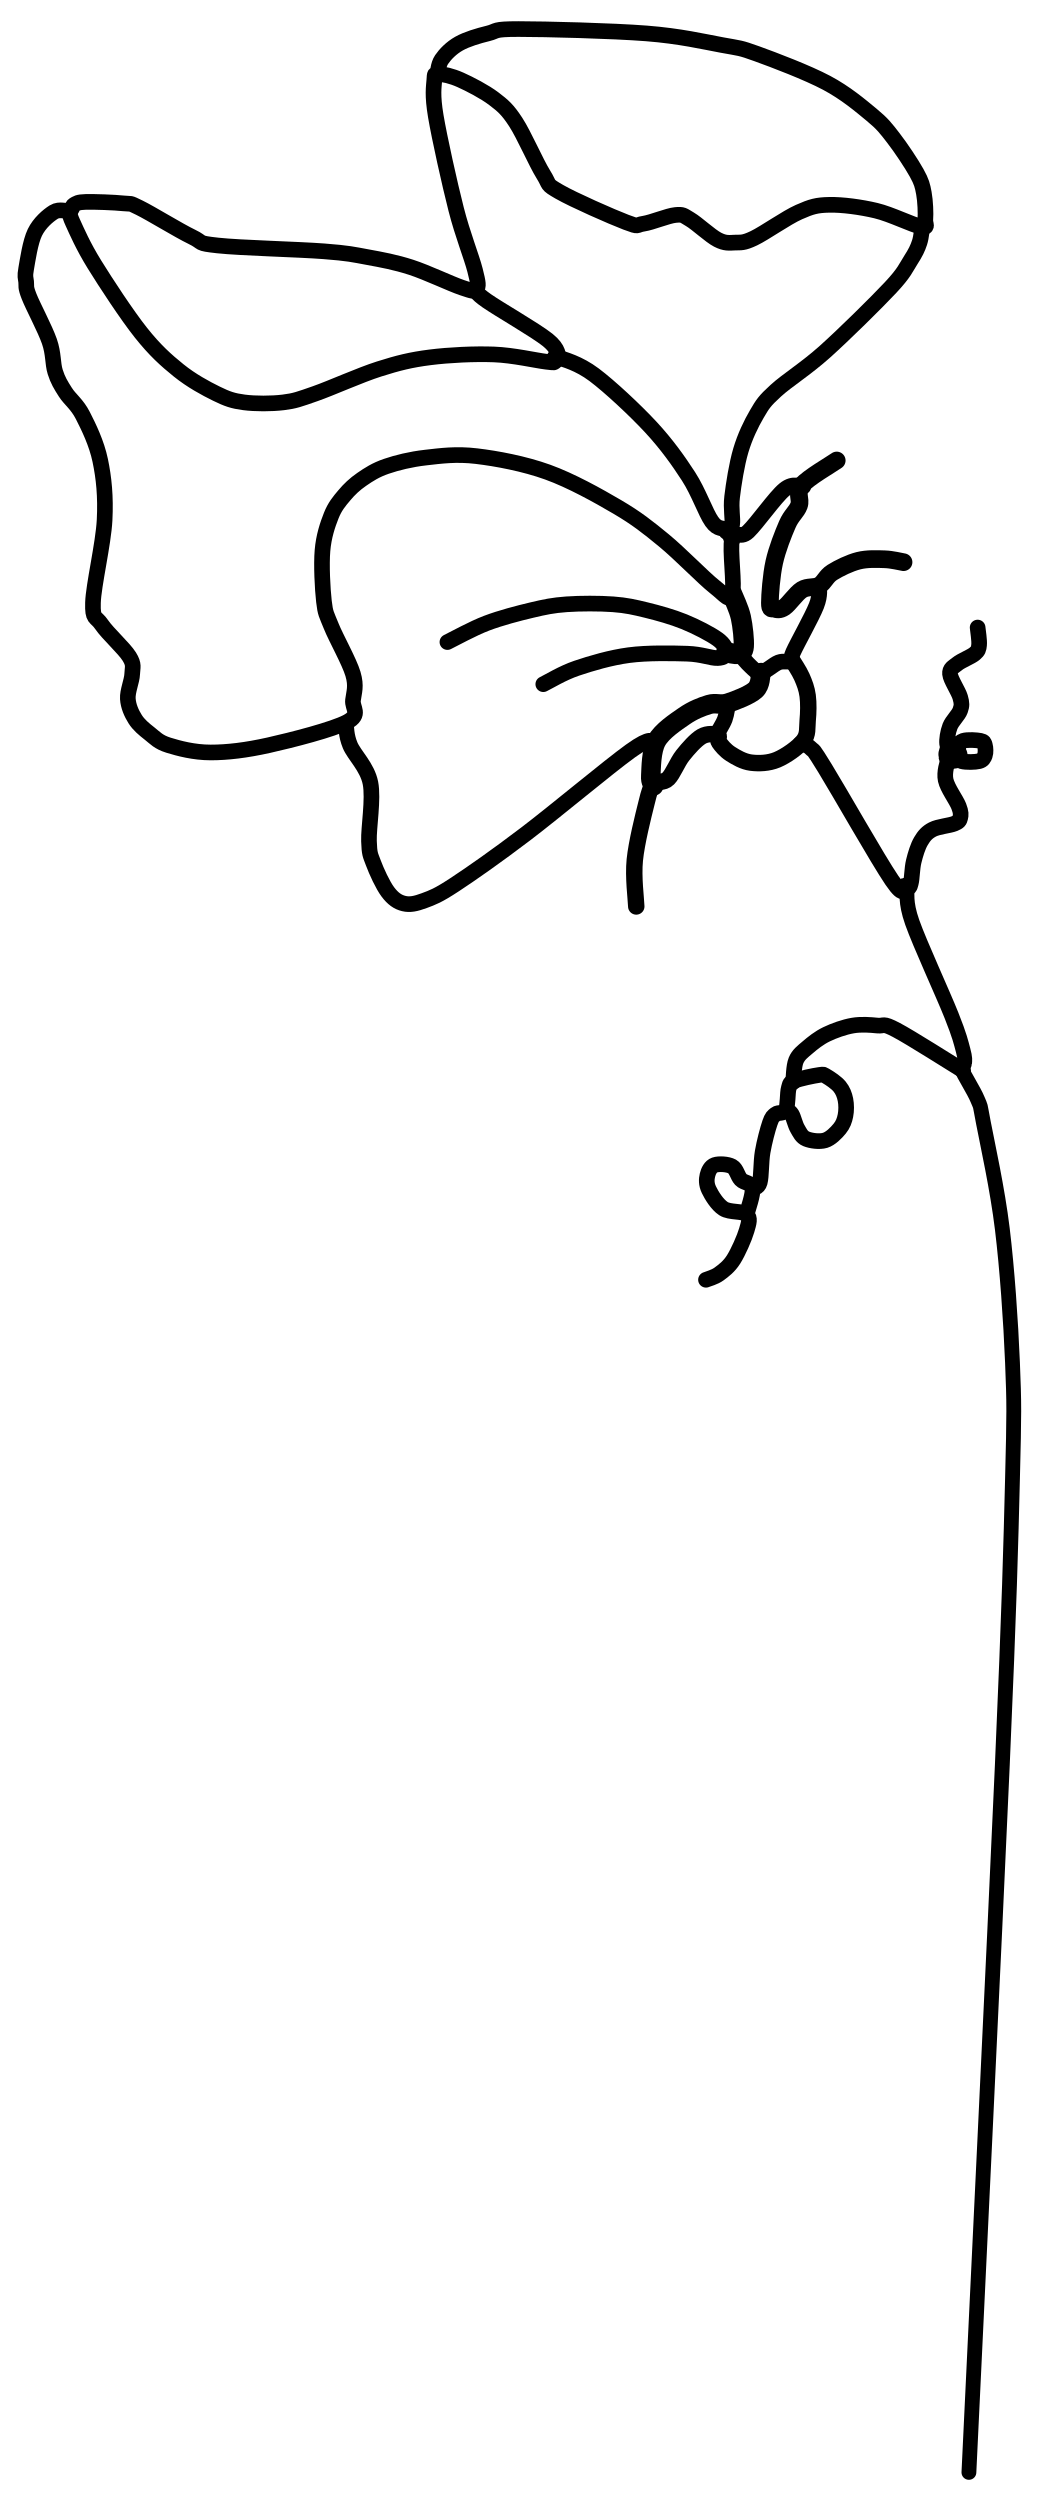
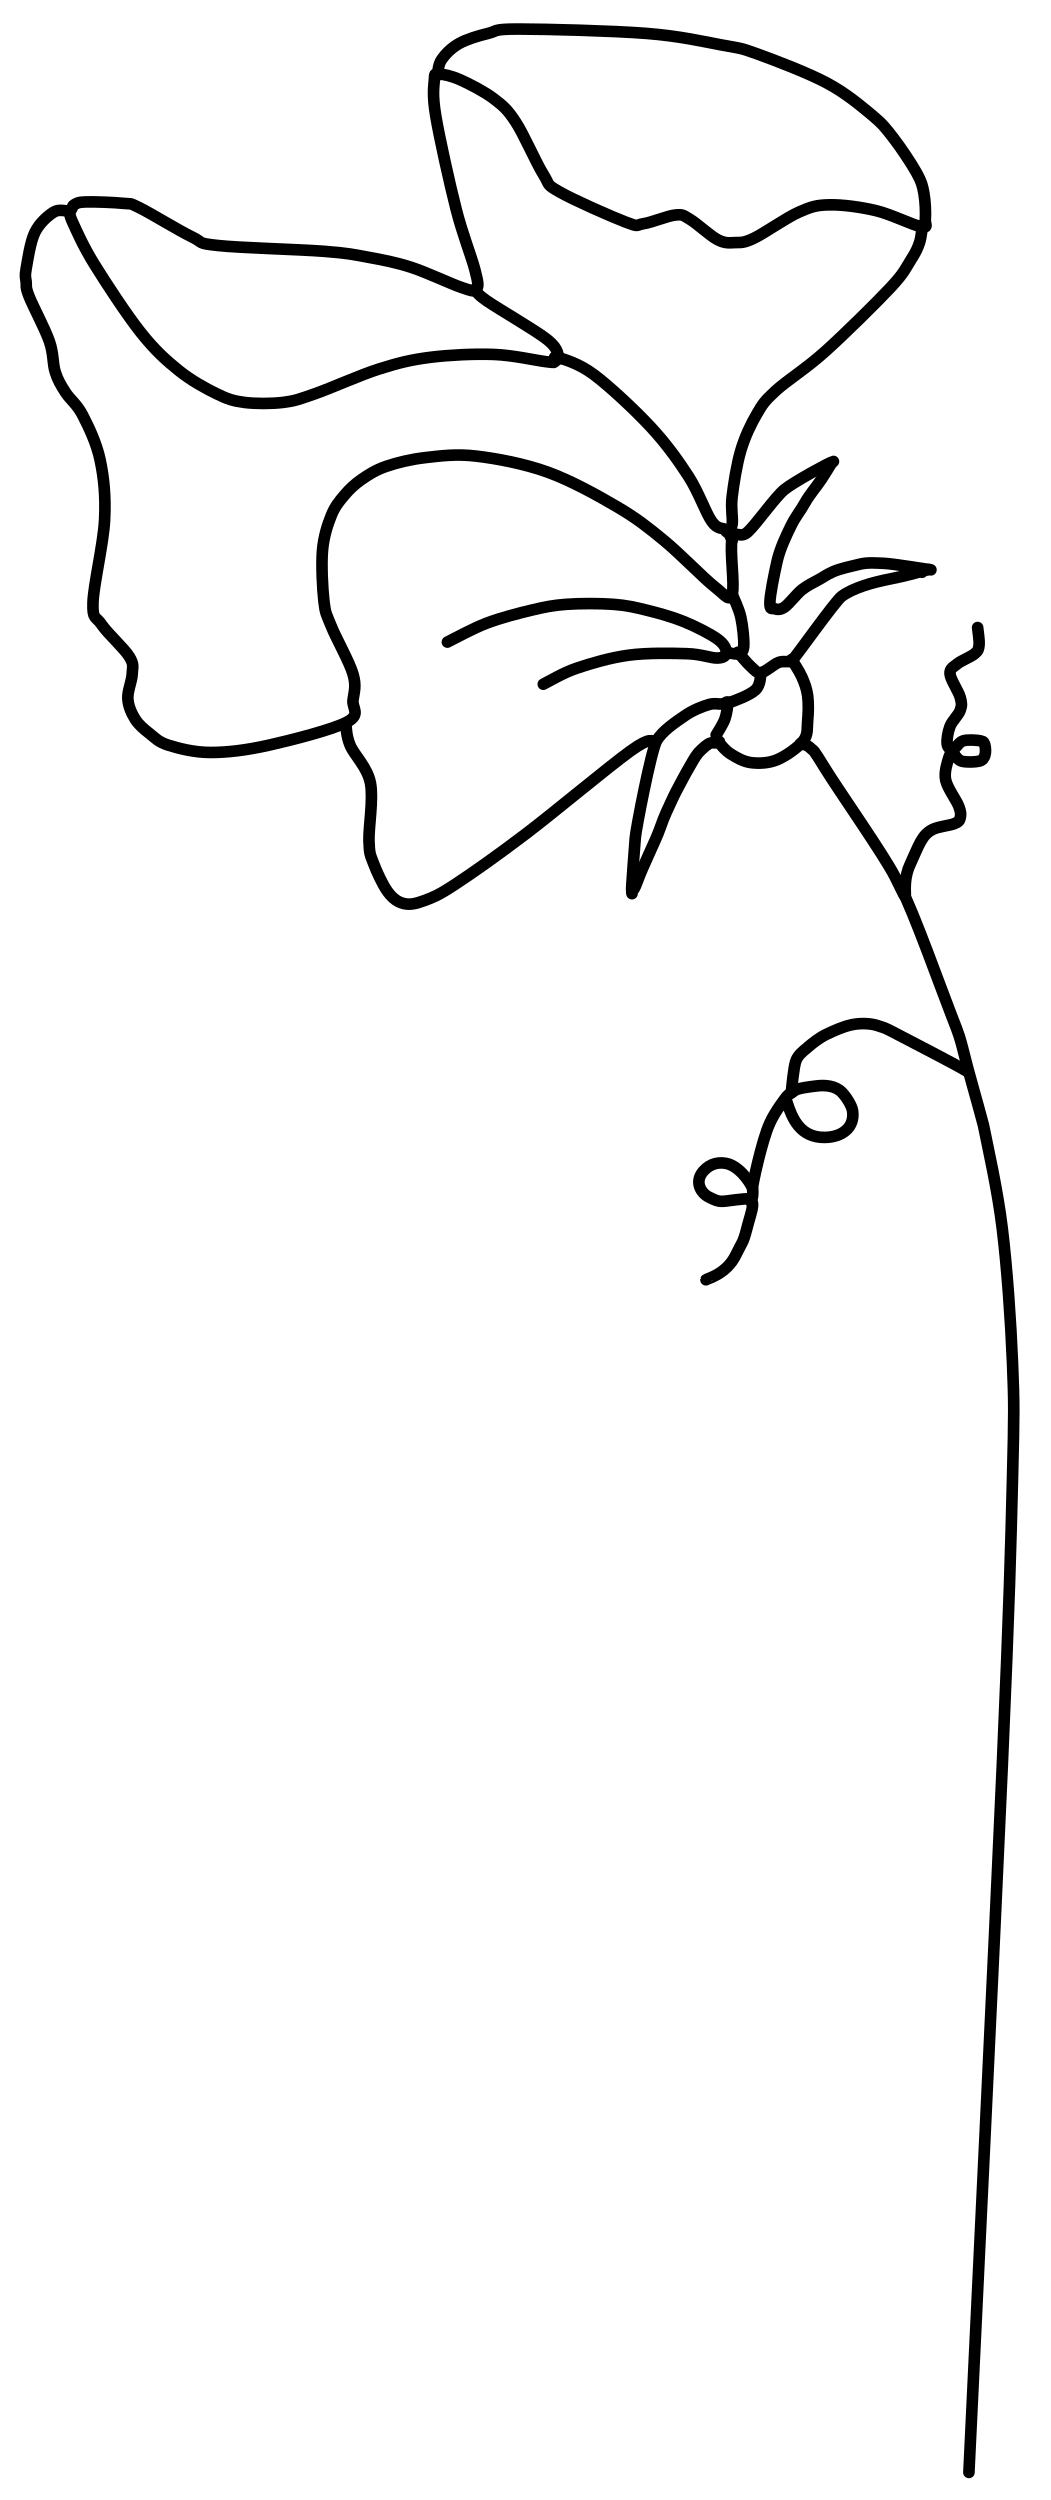
<svg xmlns="http://www.w3.org/2000/svg" viewBox="0 0 723 1721" width="723" height="1721" version="1.1" id="svg18">
  <defs id="defs18" />
-   <path d="M576.00,317.00 C572.00,319.83 556.33,328.83 552.00,334.00 C547.67,339.17 551.67,343.50 550.00,348.00 C548.33,352.50 544.83,354.50 542.00,361.00 C539.17,367.50 535.00,378.00 533.00,387.00 C531.00,396.00 530.00,409.67 530.00,415.00 C530.00,420.33 531.33,418.50 533.00,419.00 C534.67,419.50 536.83,420.17 540.00,418.00 C543.17,415.83 548.00,408.50 552.00,406.00 C556.00,403.50 560.50,405.00 564.00,403.00 C567.50,401.00 568.50,396.83 573.00,394.00 C577.50,391.17 585.00,387.50 591.00,386.00 C597.00,384.50 603.83,384.83 609.00,385.00 C614.17,385.17 619.83,386.67 622.00,387.00" fill="none" stroke="black" stroke-width="12.17" stroke-linecap="round" stroke-linejoin="round" id="path1" />
-   <path d="M673.00,432.00 C673.17,434.00 674.33,441.00 674.00,444.00 C673.67,447.00 673.50,447.83 671.00,450.00 C668.50,452.17 661.83,454.67 659.00,457.00 C656.17,459.33 653.67,460.17 654.00,464.00 C654.33,467.83 659.83,475.83 661.00,480.00 C662.17,484.17 662.17,485.67 661.00,489.00 C659.83,492.33 655.50,496.17 654.00,500.00 C652.50,503.83 651.67,509.33 652.00,512.00 C652.33,514.67 654.17,516.33 656.00,516.00 C657.83,515.67 659.83,511.00 663.00,510.00 C666.17,509.00 672.50,509.50 675.00,510.00 C677.50,510.50 677.50,511.33 678.00,513.00 C678.50,514.67 678.67,518.17 678.00,520.00 C677.33,521.83 676.67,523.33 674.00,524.00 C671.33,524.67 665.00,524.83 662.00,524.00 C659.00,523.17 657.50,519.33 656.00,519.00 C654.50,518.67 653.83,519.00 653.00,522.00 C652.17,525.00 649.83,531.50 651.00,537.00 C652.17,542.50 658.33,550.67 660.00,555.00 C661.67,559.33 661.50,561.00 661.00,563.00 C660.50,565.00 660.17,565.67 657.00,567.00 C653.83,568.33 645.83,569.00 642.00,571.00 C638.17,573.00 636.17,575.33 634.00,579.00 C631.83,582.67 630.17,588.17 629.00,593.00 C627.83,597.83 627.83,605.00 627.00,608.00 C626.17,611.00 626.17,611.33 624.00,611.00 C621.83,610.67 623.33,619.67 614.00,606.00 C604.67,592.33 577.33,544.17 568.00,529.00 C558.67,513.83 560.83,517.83 558.00,515.00 C555.17,512.17 552.17,512.50 551.00,512.00" fill="none" stroke="black" stroke-width="10.77" stroke-linecap="round" stroke-linejoin="round" id="path2" />
-   <path d="M308.00,442.00 C312.50,439.83 325.33,432.67 335.00,429.00 C344.67,425.33 356.83,422.17 366.00,420.00 C375.17,417.83 380.67,416.67 390.00,416.00 C399.33,415.33 412.83,415.33 422.00,416.00 C431.17,416.67 436.83,418.00 445.00,420.00 C453.17,422.00 462.83,424.67 471.00,428.00 C479.17,431.33 489.17,436.50 494.00,440.00 C498.83,443.50 500.00,446.83 500.00,449.00 C500.00,451.17 498.50,452.83 494.00,453.00 C489.50,453.17 483.17,450.33 473.00,450.00 C462.83,449.67 445.67,449.33 433.00,451.00 C420.33,452.67 406.83,456.67 397.00,460.00 C387.17,463.33 377.83,469.17 374.00,471.00" fill="none" stroke="black" stroke-width="10.77" stroke-linecap="round" stroke-linejoin="round" id="path3" />
-   <path d="M438.00,624.00 C437.83,618.67 435.83,603.83 437.00,592.00 C438.17,580.17 442.83,561.67 445.00,553.00 C447.17,544.33 447.50,542.83 450.00,540.00 C452.50,537.17 456.67,539.33 460.00,536.00 C463.33,532.67 466.17,524.83 470.00,520.00 C473.83,515.17 479.00,509.33 483.00,507.00 C487.00,504.67 492.00,505.33 494.00,506.00 C496.00,506.67 493.50,508.83 495.00,511.00 C496.50,513.17 499.33,516.67 503.00,519.00 C506.67,521.33 511.67,524.33 517.00,525.00 C522.33,525.67 529.00,525.50 535.00,523.00 C541.00,520.50 549.50,514.50 553.00,510.00 C556.50,505.50 555.50,501.17 556.00,496.00 C556.50,490.83 556.67,484.00 556.00,479.00 C555.33,474.00 553.83,470.17 552.00,466.00 C550.17,461.83 546.17,456.00 545.00,454.00" fill="none" stroke="black" stroke-width="11.31" stroke-linecap="round" stroke-linejoin="round" id="path4" />
-   <path d="M486.00,881.00 C487.50,880.33 491.83,879.33 495.00,877.00 C498.17,874.67 501.83,872.00 505.00,867.00 C508.17,862.00 512.50,852.17 514.00,847.00 C515.50,841.83 516.67,838.50 514.00,836.00 C511.33,833.50 502.33,834.83 498.00,832.00 C493.67,829.17 489.83,822.83 488.00,819.00 C486.17,815.17 486.33,811.83 487.00,809.00 C487.67,806.17 489.17,803.00 492.00,802.00 C494.83,801.00 501.00,801.33 504.00,803.00 C507.00,804.67 507.67,809.50 510.00,812.00 C512.33,814.50 517.33,814.00 518.00,818.00 C518.67,822.00 514.67,833.00 514.00,836.00" fill="none" stroke="black" stroke-width="10.77" stroke-linecap="round" stroke-linejoin="round" id="path5" />
-   <path d="M667.00,1702.00 C670.83,1620.83 685.00,1329.00 690.00,1215.00 C695.00,1101.00 695.83,1064.17 697.00,1018.00 C698.17,971.83 698.17,966.67 697.00,938.00 C695.83,909.33 693.33,873.50 690.00,846.00 C686.67,818.50 679.83,787.83 677.00,773.00 C674.17,758.17 675.50,763.17 673.00,757.00 C670.50,750.83 663.50,740.17 662.00,736.00 C660.50,731.83 663.83,734.17 664.00,732.00 C664.17,729.83 664.50,728.50 663.00,723.00 C661.50,717.50 660.83,713.67 655.00,699.00 C649.17,684.33 633.17,649.67 628.00,635.00 C622.83,620.33 625.00,615.00 624.00,611.00 C623.00,607.00 622.33,611.00 622.00,611.00" fill="none" stroke="black" stroke-width="10.20" stroke-linecap="round" stroke-linejoin="round" id="path6" />
-   <path d="M301.00,52.00 C301.50,50.17 301.50,44.67 304.00,41.00 C306.50,37.33 310.67,33.00 316.00,30.00 C321.33,27.00 329.17,24.67 336.00,23.00 C342.83,21.33 338.83,20.00 357.00,20.00 C375.17,20.00 421.67,21.17 445.00,23.00 C468.33,24.83 484.33,28.67 497.00,31.00 C509.67,33.33 509.00,32.67 521.00,37.00 C533.00,41.33 555.83,50.00 569.00,57.00 C582.17,64.00 592.33,72.67 600.00,79.00 C607.67,85.33 609.83,88.33 615.00,95.00 C620.17,101.67 627.50,112.67 631.00,119.00 C634.50,125.33 635.00,127.67 636.00,133.00 C637.00,138.33 637.33,147.17 637.00,151.00 C636.67,154.83 639.67,157.00 634.00,156.00 C628.33,155.00 613.50,147.50 603.00,145.00 C592.50,142.50 579.83,140.83 571.00,141.00 C562.17,141.17 558.67,142.17 550.00,146.00 C541.33,149.83 526.33,160.50 519.00,164.00 C511.67,167.50 510.17,166.83 506.00,167.00 C501.83,167.17 499.17,167.67 494.00,165.00 C488.83,162.33 479.83,153.83 475.00,151.00 C470.17,148.17 470.33,147.50 465.00,148.00 C459.67,148.50 448.67,153.17 443.00,154.00 C437.33,154.83 440.67,156.67 431.00,153.00 C421.33,149.33 394.50,137.50 385.00,132.00 C375.50,126.50 379.00,128.00 374.00,120.00 C369.00,112.00 360.67,92.67 355.00,84.00 C349.33,75.33 346.33,72.83 340.00,68.00 C333.67,63.17 323.33,57.83 317.00,55.00 C310.67,52.17 305.00,51.00 302.00,51.00 C299.00,51.00 299.33,50.17 299.00,55.00 C298.67,59.83 297.50,65.17 300.00,80.00 C302.50,94.83 309.50,126.33 314.00,144.00 C318.50,161.67 324.67,176.83 327.00,186.00 C329.33,195.17 329.50,197.00 328.00,199.00 C326.50,201.00 325.50,200.50 318.00,198.00 C310.50,195.50 293.83,187.50 283.00,184.00 C272.17,180.50 263.00,178.83 253.00,177.00 C243.00,175.17 240.17,174.33 223.00,173.00 C205.83,171.67 165.17,170.67 150.00,169.00 C134.83,167.33 141.00,167.33 132.00,163.00 C123.00,158.67 103.83,146.83 96.00,143.00 C88.17,139.17 91.17,140.67 85.00,140.00 C78.83,139.33 64.67,138.83 59.00,139.00 C53.33,139.17 52.83,140.00 51.00,141.00 C49.17,142.00 50.33,144.17 48.00,145.00 C45.67,145.83 41.00,143.50 37.00,146.00 C33.00,148.50 27.17,153.50 24.00,160.00 C20.83,166.50 19.00,179.33 18.00,185.00 C17.00,190.67 17.67,190.83 18.00,194.00 C18.33,197.17 17.33,197.17 20.00,204.00 C22.67,210.83 31.00,226.33 34.00,235.00 C37.00,243.67 36.17,250.17 38.00,256.00 C39.83,261.83 41.83,265.00 45.00,270.00 C48.17,275.00 53.00,278.17 57.00,286.00 C61.00,293.83 66.50,305.00 69.00,317.00 C71.50,329.00 72.83,341.67 72.00,358.00 C71.17,374.33 64.33,403.00 64.00,415.00 C63.67,427.00 65.83,423.83 70.00,430.00 C74.17,436.17 85.50,446.33 89.00,452.00 C92.50,457.67 91.17,459.17 91.00,464.00 C90.83,468.83 87.67,475.83 88.00,481.00 C88.33,486.17 90.50,491.00 93.00,495.00 C95.50,499.00 99.17,502.00 103.00,505.00 C106.83,508.00 109.00,510.83 116.00,513.00 C123.00,515.17 133.50,518.00 145.00,518.00 C156.50,518.00 169.33,516.50 185.00,513.00 C200.67,509.50 229.33,502.17 239.00,497.00 C248.67,491.83 242.33,487.50 243.00,482.00 C243.67,476.50 245.50,472.50 243.00,464.00 C240.50,455.50 231.33,439.33 228.00,431.00 C224.67,422.67 224.00,422.67 223.00,414.00 C222.00,405.33 221.17,388.83 222.00,379.00 C222.83,369.17 225.50,361.33 228.00,355.00 C230.50,348.67 233.50,345.17 237.00,341.00 C240.50,336.83 244.17,333.33 249.00,330.00 C253.83,326.67 258.67,323.50 266.00,321.00 C273.33,318.50 282.67,316.17 293.00,315.00 C303.33,313.83 314.00,312.33 328.00,314.00 C342.00,315.67 360.83,319.17 377.00,325.00 C393.17,330.83 411.67,341.17 425.00,349.00 C438.33,356.83 445.83,362.83 457.00,372.00 C468.17,381.17 484.17,397.83 492.00,404.00 C499.83,410.17 502.00,414.50 504.00,409.00 C506.00,403.50 502.17,378.17 504.00,371.00 C505.83,363.83 509.00,371.67 515.00,366.00 C521.00,360.33 533.67,342.17 540.00,337.00 C546.33,331.83 550.83,335.33 553.00,335.00" fill="none" stroke="black" stroke-width="10.77" stroke-linecap="round" stroke-linejoin="round" id="path7" />
-   <path d="M48.00,145.00 C48.33,146.33 47.17,146.83 50.00,153.00 C52.83,159.17 57.17,169.33 65.00,182.00 C72.83,194.67 87.33,216.83 97.00,229.00 C106.67,241.17 114.33,248.00 123.00,255.00 C131.67,262.00 141.50,267.33 149.00,271.00 C156.50,274.67 160.33,276.00 168.00,277.00 C175.67,278.00 186.83,278.00 195.00,277.00 C203.17,276.00 206.00,274.83 217.00,271.00 C228.00,267.17 247.83,258.17 261.00,254.00 C274.17,249.83 282.83,247.67 296.00,246.00 C309.17,244.33 326.67,243.50 340.00,244.00 C353.33,244.50 369.00,248.17 376.00,249.00 C383.00,249.83 380.67,249.50 382.00,249.00 C383.33,248.50 379.50,244.50 384.00,246.00 C388.50,247.50 398.33,250.00 409.00,258.00 C419.67,266.00 437.17,282.33 448.00,294.00 C458.83,305.67 467.00,317.17 474.00,328.00 C481.00,338.83 485.67,352.83 490.00,359.00 C494.33,365.17 497.67,362.83 500.00,365.00 C502.33,367.17 503.33,370.83 504.00,372.00" fill="none" stroke="black" stroke-width="10.77" stroke-linecap="round" stroke-linejoin="round" id="path8" />
-   <path d="M635.00,155.00 C634.67,157.00 634.33,163.00 633.00,167.00 C631.67,171.00 630.33,173.83 627.00,179.00 C623.67,184.17 622.83,187.50 613.00,198.00 C603.17,208.50 581.17,230.17 568.00,242.00 C554.83,253.83 541.83,261.83 534.00,269.00 C526.17,276.17 525.00,278.17 521.00,285.00 C517.00,291.83 512.83,300.50 510.00,310.00 C507.17,319.50 505.00,333.50 504.00,342.00 C503.00,350.50 504.67,357.00 504.00,361.00 C503.33,365.00 500.67,365.17 500.00,366.00" fill="none" stroke="black" stroke-width="10.77" stroke-linecap="round" stroke-linejoin="round" id="path9" />
-   <path d="M327.00,199.00 C328.33,200.33 326.67,201.17 335.00,207.00 C343.33,212.83 368.67,227.33 377.00,234.00 C385.33,240.67 383.67,244.83 385.00,247.00" fill="none" stroke="black" stroke-width="10.77" stroke-linecap="round" stroke-linejoin="round" id="path10" />
-   <path d="M564.00,403.00 C563.67,405.33 565.00,409.33 562.00,417.00 C559.00,424.67 548.83,442.67 546.00,449.00 C543.17,455.33 546.67,453.83 545.00,455.00 C543.33,456.17 539.50,454.67 536.00,456.00 C532.50,457.33 527.17,462.50 524.00,463.00 C520.83,463.50 519.67,461.33 517.00,459.00 C514.33,456.67 509.50,450.67 508.00,449.00" fill="none" stroke="black" stroke-width="10.77" stroke-linecap="round" stroke-linejoin="round" id="path11" />
-   <path d="M504.00,409.00 C505.00,411.67 508.67,419.00 510.00,425.00 C511.33,431.00 512.33,440.83 512.00,445.00 C511.67,449.17 510.00,449.33 508.00,450.00 C506.00,450.67 501.33,449.17 500.00,449.00" fill="none" stroke="black" stroke-width="14.00" stroke-linecap="round" stroke-linejoin="round" id="path12" />
-   <path d="M524.00,463.00 C523.33,465.00 523.83,471.50 520.00,475.00 C516.17,478.50 506.33,482.33 501.00,484.00 C495.67,485.67 493.00,483.50 488.00,485.00 C483.00,486.50 477.00,488.83 471.00,493.00 C465.00,497.17 455.83,503.17 452.00,510.00 C448.17,516.83 448.33,528.83 448.00,534.00 C447.67,539.17 449.67,539.83 450.00,541.00" fill="none" stroke="black" stroke-width="13.42" stroke-linecap="round" stroke-linejoin="round" id="path13" />
-   <path d="M499.00,484.00 C499.33,484.00 501.00,482.17 501.00,484.00 C501.00,485.83 500.33,491.33 499.00,495.00 C497.67,498.67 494.00,504.17 493.00,506.00" fill="none" stroke="black" stroke-width="10.77" stroke-linecap="round" stroke-linejoin="round" id="path14" />
-   <path d="M238.00,498.00 C238.50,500.50 238.17,506.17 241.00,513.00 C243.83,519.83 252.83,528.00 255.00,539.00 C257.17,550.00 253.67,569.83 254.00,579.00 C254.33,588.17 254.83,588.17 257.00,594.00 C259.17,599.83 263.50,609.33 267.00,614.00 C270.50,618.67 273.83,621.00 278.00,622.00 C282.17,623.00 286.17,622.17 292.00,620.00 C297.83,617.83 301.33,616.67 313.00,609.00 C324.67,601.33 341.83,589.33 362.00,574.00 C382.17,558.67 419.17,527.67 434.00,517.00 C448.83,506.33 448.17,511.17 451.00,510.00" fill="none" stroke="black" stroke-width="10.77" stroke-linecap="round" stroke-linejoin="round" id="path15" />
-   <path d="M656.00,516.00 C655.83,516.67 654.83,519.33 655.00,520.00 C655.17,520.67 656.67,520.00 657.00,520.00" fill="none" stroke="black" stroke-width="18.11" stroke-linecap="round" stroke-linejoin="round" id="path16" />
-   <path d="M663.00,737.00 C655.33,732.33 626.83,714.17 617.00,709.00 C607.17,703.83 609.00,706.50 604.00,706.00 C599.00,705.50 592.83,705.00 587.00,706.00 C581.17,707.00 574.17,709.50 569.00,712.00 C563.83,714.50 559.50,718.00 556.00,721.00 C552.50,724.00 549.67,726.00 548.00,730.00 C546.33,734.00 546.33,742.50 546.00,745.00" fill="none" stroke="black" stroke-width="10.77" stroke-linecap="round" stroke-linejoin="round" id="path17" />
-   <path d="M541.00,764.00 C541.67,764.50 543.67,764.83 545.00,767.00 C546.33,769.17 547.33,774.17 549.00,777.00 C550.67,779.83 551.83,782.67 555.00,784.00 C558.17,785.33 564.17,786.17 568.00,785.00 C571.83,783.83 575.67,779.83 578.00,777.00 C580.33,774.17 581.33,771.33 582.00,768.00 C582.67,764.67 582.67,760.33 582.00,757.00 C581.33,753.67 580.17,750.67 578.00,748.00 C575.83,745.33 571.33,742.33 569.00,741.00 C566.67,739.67 567.67,739.50 564.00,740.00 C560.33,740.50 550.50,742.50 547.00,744.00 C543.50,745.50 544.00,745.67 543.00,749.00 C542.00,752.33 542.50,761.00 541.00,764.00 C539.50,767.00 535.83,765.50 534.00,767.00 C532.17,768.50 531.50,768.67 530.00,773.00 C528.50,777.33 526.17,786.17 525.00,793.00 C523.83,799.83 524.17,809.83 523.00,814.00 C521.83,818.17 518.83,817.33 518.00,818.00" fill="none" stroke="black" stroke-width="10.77" stroke-linecap="round" stroke-linejoin="round" id="path18" />
+   <path d="m 572.401,318.866 c -2.8,4.429 -3.299,5.595 -6.982,11.158 -3.157,4.769 -8.085,10.37 -11.273,16.091 -3.297,5.917 -6.301,9.139 -9.508,15.639 -3.137,6.358 -7.754,15.869 -9.754,24.869 -2,9 -4.885,23.047 -4.885,28.377 0,5.33 1.33,3.5 3,4 1.67,0.5 3.83,1.17 7,-1 3.17,-2.17 8.565,-9.312 12,-12 3.714,-2.908 8.073,-5.048 11.623,-6.958 4.065,-2.188 4.901,-3.249 9.754,-5.419 5.065,-2.265 12.188,-3.673 18.189,-5.173 6,-1.5 12.076,-0.793 17.246,-0.623 5.17,0.17 29.868,4.12 32.038,4.45" fill="none" stroke="#000000" stroke-width="12.17" stroke-linecap="round" stroke-linejoin="round" id="path1" style="stroke-width:8;stroke-dasharray:none" />
+   <path d="m 673,432 c 0.17,2 1.33,9 1,12 -0.33,3 -0.5,3.83 -3,6 -2.5,2.17 -9.17,4.67 -12,7 -2.83,2.33 -5.33,3.17 -5,7 0.33,3.83 5.83,11.83 7,16 1.17,4.17 1.17,5.67 0,9 -1.17,3.33 -5.5,7.17 -7,11 -1.5,3.83 -2.33,9.33 -2,12 0.33,2.67 2.17,4.33 4,4 1.83,-0.33 3.83,-5 7,-6 3.17,-1 9.5,-0.5 12,0 2.5,0.5 2.5,1.33 3,3 0.5,1.67 0.67,5.17 0,7 -0.67,1.83 -1.33,3.33 -4,4 -2.67,0.67 -9,0.83 -12,0 -3,-0.83 -4.5,-4.67 -6,-5 -1.5,-0.33 -2.17,0 -3,3 -0.83,3 -3.17,9.5 -2,15 1.17,5.5 7.33,13.67 9,18 1.67,4.33 1.5,6 1,8 -0.5,2 -0.83,2.67 -4,4 -3.17,1.33 -11.17,2 -15,4 -3.83,2 -5.83,4.33 -8,8 -2.17,3.67 -5.257,11.382 -7.399,15.866 -8.214,17.198 2.696,34.829 -10.468,8.735 C 608.678,588.824 577.33,544.17 568,529 c -9.33,-15.17 -7.17,-11.17 -10,-14 -2.83,-2.83 -5.83,-2.5 -7,-3" fill="none" stroke="#000000" stroke-width="10.77" stroke-linecap="round" stroke-linejoin="round" id="path2" style="stroke-width:8;stroke-dasharray:none" />
+   <path d="M308.00,442.00 C312.50,439.83 325.33,432.67 335.00,429.00 C344.67,425.33 356.83,422.17 366.00,420.00 C375.17,417.83 380.67,416.67 390.00,416.00 C399.33,415.33 412.83,415.33 422.00,416.00 C431.17,416.67 436.83,418.00 445.00,420.00 C453.17,422.00 462.83,424.67 471.00,428.00 C479.17,431.33 489.17,436.50 494.00,440.00 C498.83,443.50 500.00,446.83 500.00,449.00 C500.00,451.17 498.50,452.83 494.00,453.00 C489.50,453.17 483.17,450.33 473.00,450.00 C462.83,449.67 445.67,449.33 433.00,451.00 C420.33,452.67 406.83,456.67 397.00,460.00 C387.17,463.33 377.83,469.17 374.00,471.00" fill="none" stroke="black" stroke-width="10.77" stroke-linecap="round" stroke-linejoin="round" id="path3" style="stroke-width:8;stroke-dasharray:none" />
+   <path d="m 435.068,615.203 c -0.17,-5.33 -0.199,2.386 3.741,-8.595 3.849,-10.729 12.758,-28.225 15.654,-36.681 2.97,-8.67 5.866,-14.214 7.399,-17.665 2.5,-5.629 4.978,-10.112 7.201,-14.263 3.996,-7.462 2.529,-4.791 5.602,-10.135 3.773,-6.563 4.912,-8.812 8.335,-11.934 3.868,-3.528 5.699,-4.778 7.801,-4.599 C 498.666,512.001 493.5,508.83 495,511 c 1.5,2.17 4.33,5.67 8,8 3.67,2.33 8.67,5.33 14,6 5.33,0.67 12,0.5 18,-2 6,-2.5 14.5,-8.5 18,-13 3.5,-4.5 2.5,-8.83 3,-14 0.5,-5.17 0.67,-12 0,-17 -0.67,-5 -2.17,-8.83 -4,-13 -1.83,-4.17 -5.83,-10 -7,-12" fill="none" stroke="#000000" stroke-width="11.31" stroke-linecap="round" stroke-linejoin="round" id="path4" style="stroke-width:8;stroke-dasharray:none" />
+   <path d="m 486,881 c 0.09,-0.647 13.989,-3.434 20.599,-17.199 4.212,-8.77 4.864,-7.696 7.401,-17.601 3.556,-13.887 7.764,-21.687 -1.599,-20.863 -16.984,1.495 -15.194,3.42 -24.53,-1.334 -5.42,-2.76 -10.143,-10.554 -3.536,-17.935 4.695,-5.245 11.183,-6.652 17.533,-4.667 9.33,3.541 15.518,14.564 16.133,16.599 0.67,4 -0.131,6.736 -0.801,9.736" fill="none" stroke="#000000" stroke-width="10.77" stroke-linecap="round" stroke-linejoin="round" id="path5" style="stroke-width:8;stroke-dasharray:none" />
+   <path d="m 667,1702 c 3.83,-81.17 18,-373 23,-487 5,-114 5.83,-150.83 7,-197 1.17,-46.17 1.17,-51.33 0,-80 -1.17,-28.67 -3.67,-64.5 -7,-92 -3.33,-27.5 -10.071,-56.59 -13,-71.401 -4.911,-18.722 -9.92,-34.967 -14.4,-53.332 C 661.107,715.765 660.83,713.67 655,699 649.17,684.33 628.078,625.298 620.242,611.427" fill="none" stroke="#000000" stroke-width="10.2" stroke-linecap="round" stroke-linejoin="round" id="path6" style="stroke-width:8;stroke-dasharray:none" />
+   <path d="m 301,52 c 0.5,-1.83 0.5,-7.33 3,-11 2.5,-3.67 6.67,-8 12,-11 5.33,-3 13.17,-5.33 20,-7 6.83,-1.67 2.83,-3 21,-3 18.17,0 64.67,1.17 88,3 23.33,1.83 39.33,5.67 52,8 12.67,2.33 12,1.67 24,6 12,4.33 34.83,13 48,20 13.17,7 23.33,15.67 31,22 7.67,6.33 9.83,9.33 15,16 5.17,6.67 12.5,17.67 16,24 3.5,6.33 4,8.67 5,14 1,5.33 1.33,14.17 1,18 -0.33,3.83 2.67,6 -3,5 -5.67,-1 -20.5,-8.5 -31,-11 -10.5,-2.5 -23.17,-4.17 -32,-4 -8.83,0.17 -12.33,1.17 -21,5 -8.67,3.83 -23.67,14.5 -31,18 -7.33,3.5 -8.83,2.83 -13,3 -4.17,0.17 -6.83,0.67 -12,-2 -5.17,-2.67 -14.17,-11.17 -19,-14 -4.83,-2.83 -4.67,-3.5 -10,-3 -5.33,0.5 -16.33,5.17 -22,6 -5.67,0.83 -2.33,2.67 -12,-1 -9.67,-3.67 -36.5,-15.5 -46,-21 -9.5,-5.5 -6,-4 -11,-12 -5,-8 -13.33,-27.33 -19,-36 -5.67,-8.67 -8.67,-11.17 -15,-16 -6.33,-4.83 -16.67,-10.17 -23,-13 -6.33,-2.83 -12,-4 -15,-4 -3,0 -2.67,-0.83 -3,4 -0.33,4.83 -1.5,10.17 1,25 2.5,14.83 9.5,46.33 14,64 4.5,17.67 10.67,32.83 13,42 2.33,9.17 2.5,11 1,13 -1.5,2 -2.5,1.5 -10,-1 -7.5,-2.5 -24.17,-10.5 -35,-14 -10.83,-3.5 -20,-5.17 -30,-7 -10,-1.83 -12.83,-2.67 -30,-4 -17.17,-1.33 -57.83,-2.33 -73,-4 -15.17,-1.67 -9,-1.67 -18,-6 -9,-4.33 -28.17,-16.17 -36,-20 -7.83,-3.83 -4.83,-2.33 -11,-3 -6.17,-0.67 -20.33,-1.17 -26,-1 -5.67,0.17 -6.17,1 -8,2 -1.83,1 -0.67,3.17 -3,4 -2.33,0.83 -7,-1.5 -11,1 -4,2.5 -9.83,7.5 -13,14 -3.17,6.5 -5,19.33 -6,25 -1,5.67 -0.33,5.83 0,9 0.33,3.17 -0.67,3.17 2,10 2.67,6.83 11,22.33 14,31 3,8.67 2.17,15.17 4,21 1.83,5.83 3.83,9 7,14 3.17,5 8,8.17 12,16 4,7.83 9.5,19 12,31 2.5,12 3.83,24.67 3,41 -0.83,16.33 -7.67,45 -8,57 -0.33,12 1.83,8.83 6,15 4.17,6.17 15.5,16.33 19,22 3.5,5.67 2.17,7.17 2,12 -0.17,4.83 -3.33,11.83 -3,17 0.33,5.17 2.5,10 5,14 2.5,4 6.17,7 10,10 3.83,3 6,5.83 13,8 7,2.17 17.5,5 29,5 11.5,0 24.33,-1.5 40,-5 15.67,-3.5 44.33,-10.83 54,-16 9.67,-5.17 3.33,-9.5 4,-15 0.67,-5.5 2.5,-9.5 0,-18 -2.5,-8.5 -11.67,-24.67 -15,-33 -3.33,-8.33 -4,-8.33 -5,-17 -1,-8.67 -1.83,-25.17 -1,-35 0.83,-9.83 3.5,-17.67 6,-24 2.5,-6.33 5.5,-9.83 9,-14 3.5,-4.17 7.17,-7.67 12,-11 4.83,-3.33 9.67,-6.5 17,-9 7.33,-2.5 16.67,-4.83 27,-6 10.33,-1.17 21,-2.67 35,-1 14,1.67 32.83,5.17 49,11 16.17,5.83 34.67,16.17 48,24 13.33,7.83 20.83,13.83 32,23 11.17,9.17 27.17,25.83 35,32 7.83,6.17 10,10.5 12,5 2,-5.5 -1.83,-30.83 0,-38 1.83,-7.17 5,0.67 11,-5 6,-5.67 18.67,-23.83 25,-29 6.33,-5.17 31.565,-19.012 33.735,-19.342" fill="none" stroke="#000000" stroke-width="10.77" stroke-linecap="round" stroke-linejoin="round" id="path7" style="stroke-width:8;stroke-dasharray:none" />
+   <path d="M48.00,145.00 C48.33,146.33 47.17,146.83 50.00,153.00 C52.83,159.17 57.17,169.33 65.00,182.00 C72.83,194.67 87.33,216.83 97.00,229.00 C106.67,241.17 114.33,248.00 123.00,255.00 C131.67,262.00 141.50,267.33 149.00,271.00 C156.50,274.67 160.33,276.00 168.00,277.00 C175.67,278.00 186.83,278.00 195.00,277.00 C203.17,276.00 206.00,274.83 217.00,271.00 C228.00,267.17 247.83,258.17 261.00,254.00 C274.17,249.83 282.83,247.67 296.00,246.00 C309.17,244.33 326.67,243.50 340.00,244.00 C353.33,244.50 369.00,248.17 376.00,249.00 C383.00,249.83 380.67,249.50 382.00,249.00 C383.33,248.50 379.50,244.50 384.00,246.00 C388.50,247.50 398.33,250.00 409.00,258.00 C419.67,266.00 437.17,282.33 448.00,294.00 C458.83,305.67 467.00,317.17 474.00,328.00 C481.00,338.83 485.67,352.83 490.00,359.00 C494.33,365.17 497.67,362.83 500.00,365.00 C502.33,367.17 503.33,370.83 504.00,372.00" fill="none" stroke="black" stroke-width="10.77" stroke-linecap="round" stroke-linejoin="round" id="path8" style="stroke-width:8;stroke-dasharray:none" />
+   <path d="M635.00,155.00 C634.67,157.00 634.33,163.00 633.00,167.00 C631.67,171.00 630.33,173.83 627.00,179.00 C623.67,184.17 622.83,187.50 613.00,198.00 C603.17,208.50 581.17,230.17 568.00,242.00 C554.83,253.83 541.83,261.83 534.00,269.00 C526.17,276.17 525.00,278.17 521.00,285.00 C517.00,291.83 512.83,300.50 510.00,310.00 C507.17,319.50 505.00,333.50 504.00,342.00 C503.00,350.50 504.67,357.00 504.00,361.00 C503.33,365.00 500.67,365.17 500.00,366.00" fill="none" stroke="black" stroke-width="10.77" stroke-linecap="round" stroke-linejoin="round" id="path9" style="stroke-width:8;stroke-dasharray:none" />
+   <path d="M327.00,199.00 C328.33,200.33 326.67,201.17 335.00,207.00 C343.33,212.83 368.67,227.33 377.00,234.00 C385.33,240.67 383.67,244.83 385.00,247.00" fill="none" stroke="black" stroke-width="10.77" stroke-linecap="round" stroke-linejoin="round" id="path10" style="stroke-width:8;stroke-dasharray:none" />
+   <path d="m 634.686,393.952 c 12.802,-4.959 -2.378,0.751 -21.792,4.575 -11.946,2.353 -25.377,5.995 -33.53,12.019 C 574.823,413.902 546.67,453.83 545,455 c -1.67,1.17 -5.5,-0.33 -9,1 -3.5,1.33 -8.83,6.5 -12,7 -3.17,0.5 -4.33,-1.67 -7,-4 -2.67,-2.33 -7.5,-8.33 -9,-10" fill="none" stroke="#000000" stroke-width="10.77" stroke-linecap="round" stroke-linejoin="round" id="path11" style="stroke-width:8;stroke-dasharray:none" />
+   <path d="M504.00,409.00 C505.00,411.67 508.67,419.00 510.00,425.00 C511.33,431.00 512.33,440.83 512.00,445.00 C511.67,449.17 510.00,449.33 508.00,450.00 C506.00,450.67 501.33,449.17 500.00,449.00" fill="none" stroke="black" stroke-width="14.00" stroke-linecap="round" stroke-linejoin="round" id="path12" style="stroke-width:8;stroke-dasharray:none" />
+   <path d="m 524,463 c -0.67,2 -0.17,8.5 -4,12 -3.83,3.5 -13.67,7.33 -19,9 -5.33,1.67 -8,-0.5 -13,1 -5,1.5 -11,3.83 -17,8 -6,4.17 -15.17,10.17 -19,17 -3.83,6.83 -14.333,61.482 -14.663,66.652 -0.33,5.17 -2.862,35.686 -2.532,36.856" fill="none" stroke="#000000" stroke-width="13.42" stroke-linecap="round" stroke-linejoin="round" id="path13" style="stroke-width:8;stroke-dasharray:none" />
+   <path d="M499.00,484.00 C499.33,484.00 501.00,482.17 501.00,484.00 C501.00,485.83 500.33,491.33 499.00,495.00 C497.67,498.67 494.00,504.17 493.00,506.00" fill="none" stroke="black" stroke-width="10.77" stroke-linecap="round" stroke-linejoin="round" id="path14" style="stroke-width:8;stroke-dasharray:none" />
+   <path d="M238.00,498.00 C238.50,500.50 238.17,506.17 241.00,513.00 C243.83,519.83 252.83,528.00 255.00,539.00 C257.17,550.00 253.67,569.83 254.00,579.00 C254.33,588.17 254.83,588.17 257.00,594.00 C259.17,599.83 263.50,609.33 267.00,614.00 C270.50,618.67 273.83,621.00 278.00,622.00 C282.17,623.00 286.17,622.17 292.00,620.00 C297.83,617.83 301.33,616.67 313.00,609.00 C324.67,601.33 341.83,589.33 362.00,574.00 C382.17,558.67 419.17,527.67 434.00,517.00 C448.83,506.33 448.17,511.17 451.00,510.00" fill="none" stroke="black" stroke-width="10.77" stroke-linecap="round" stroke-linejoin="round" id="path15" style="stroke-width:8;stroke-dasharray:none" />
+   <path d="M656.00,516.00 C655.83,516.67 654.83,519.33 655.00,520.00 C655.17,520.67 656.67,520.00 657.00,520.00" fill="none" stroke="black" stroke-width="18.11" stroke-linecap="round" stroke-linejoin="round" id="path16" style="stroke-width:8;stroke-dasharray:none" />
+   <path d="m 665.168,737.188 c -7.67,-4.67 -37.584,-20.003 -47.414,-25.173 -9.83,-5.17 -8.032,-4.07 -13.754,-6.016 -4.156,-1.413 -11.303,-1.933 -17.8,-0.533 C 580.418,706.713 574.17,709.5 569,712 c -5.17,2.5 -9.5,6 -13,9 -3.5,3 -6.33,5 -8,9 -1.67,4 -3.003,19.831 -3.333,22.331" fill="none" stroke="#000000" stroke-width="10.77" stroke-linecap="round" stroke-linejoin="round" id="path17" style="stroke-width:8;stroke-dasharray:none" />
+   <path d="m 541.666,758.535 c 3.668,11.574 9.262,24.637 26.067,24.465 12.047,-0.123 20.835,-6.94 19.198,-18.27 -0.52,-3.599 -4.362,-9.662 -7.332,-12.732 -4.455,-4.605 -11.598,-5.21 -17.732,-4.401 -3.67,0.5 -13.113,1.331 -16.067,3.733 -3.05,2.481 5.653,-3.482 -3.334,2.539 C 541.62,754.437 533.06,765.866 530,773 c -5.628,11.946 -12.465,44.779 -12,45" fill="none" stroke="#000000" stroke-width="10.77" stroke-linecap="round" stroke-linejoin="round" id="path18" style="stroke-width:8;stroke-dasharray:none" />
</svg>
